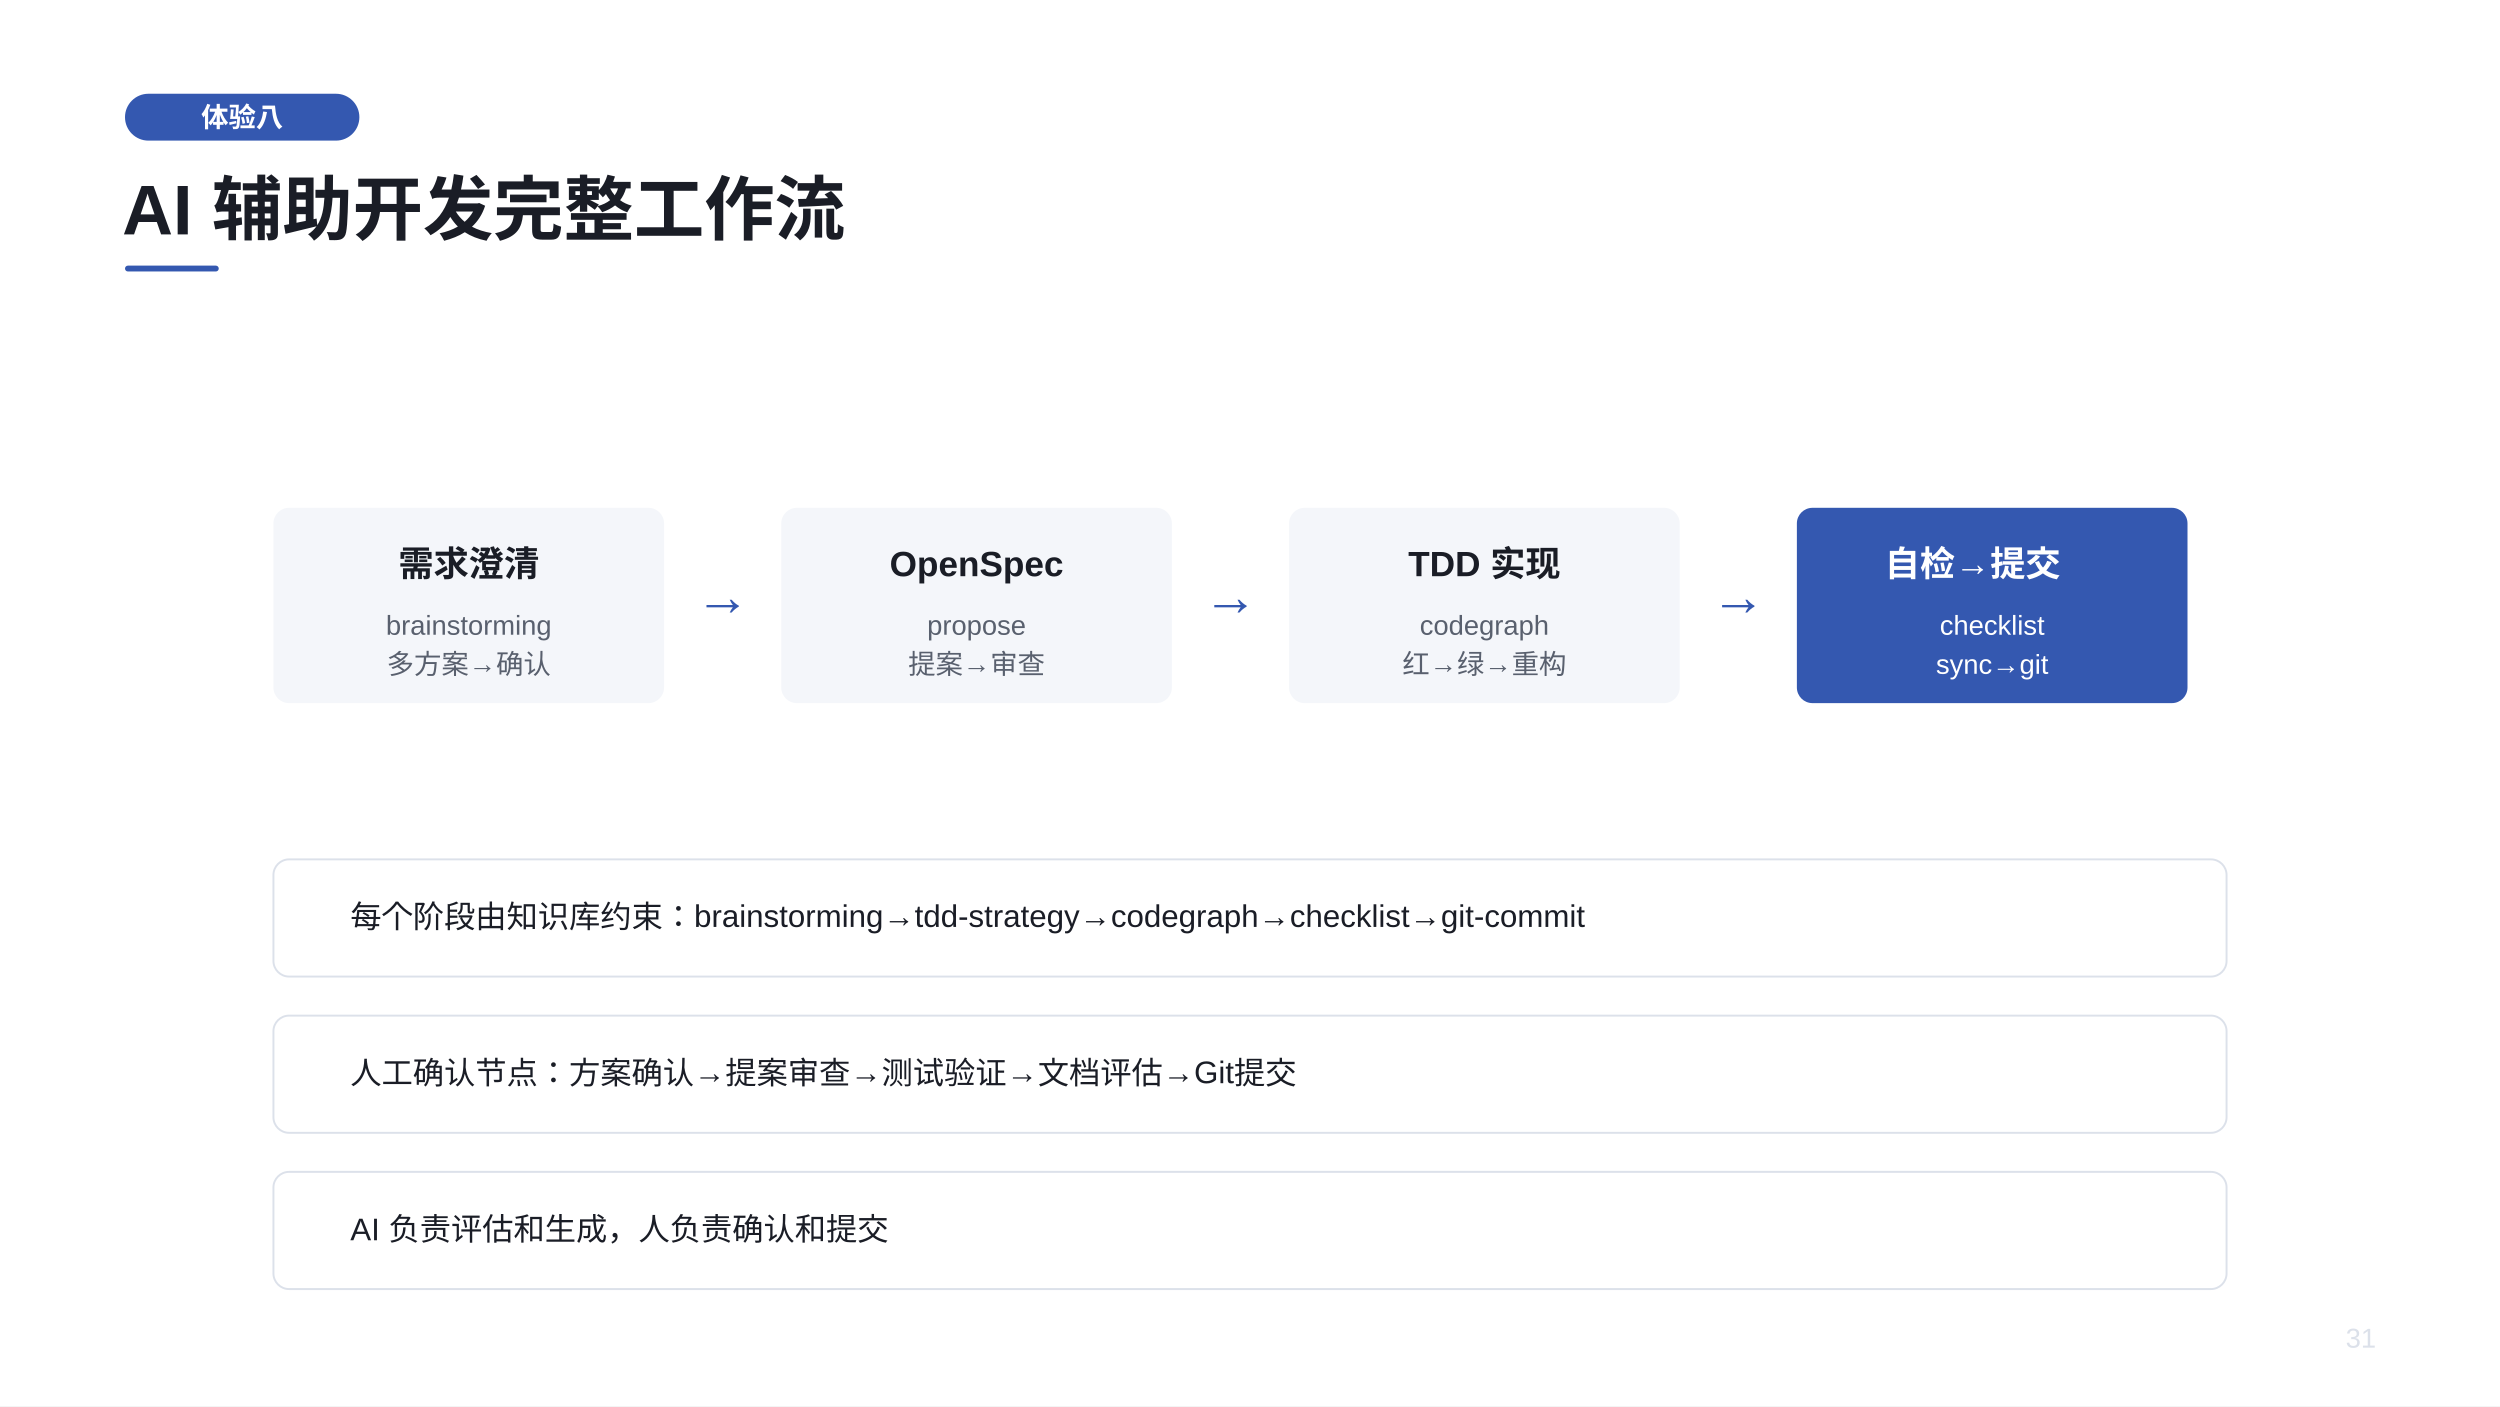
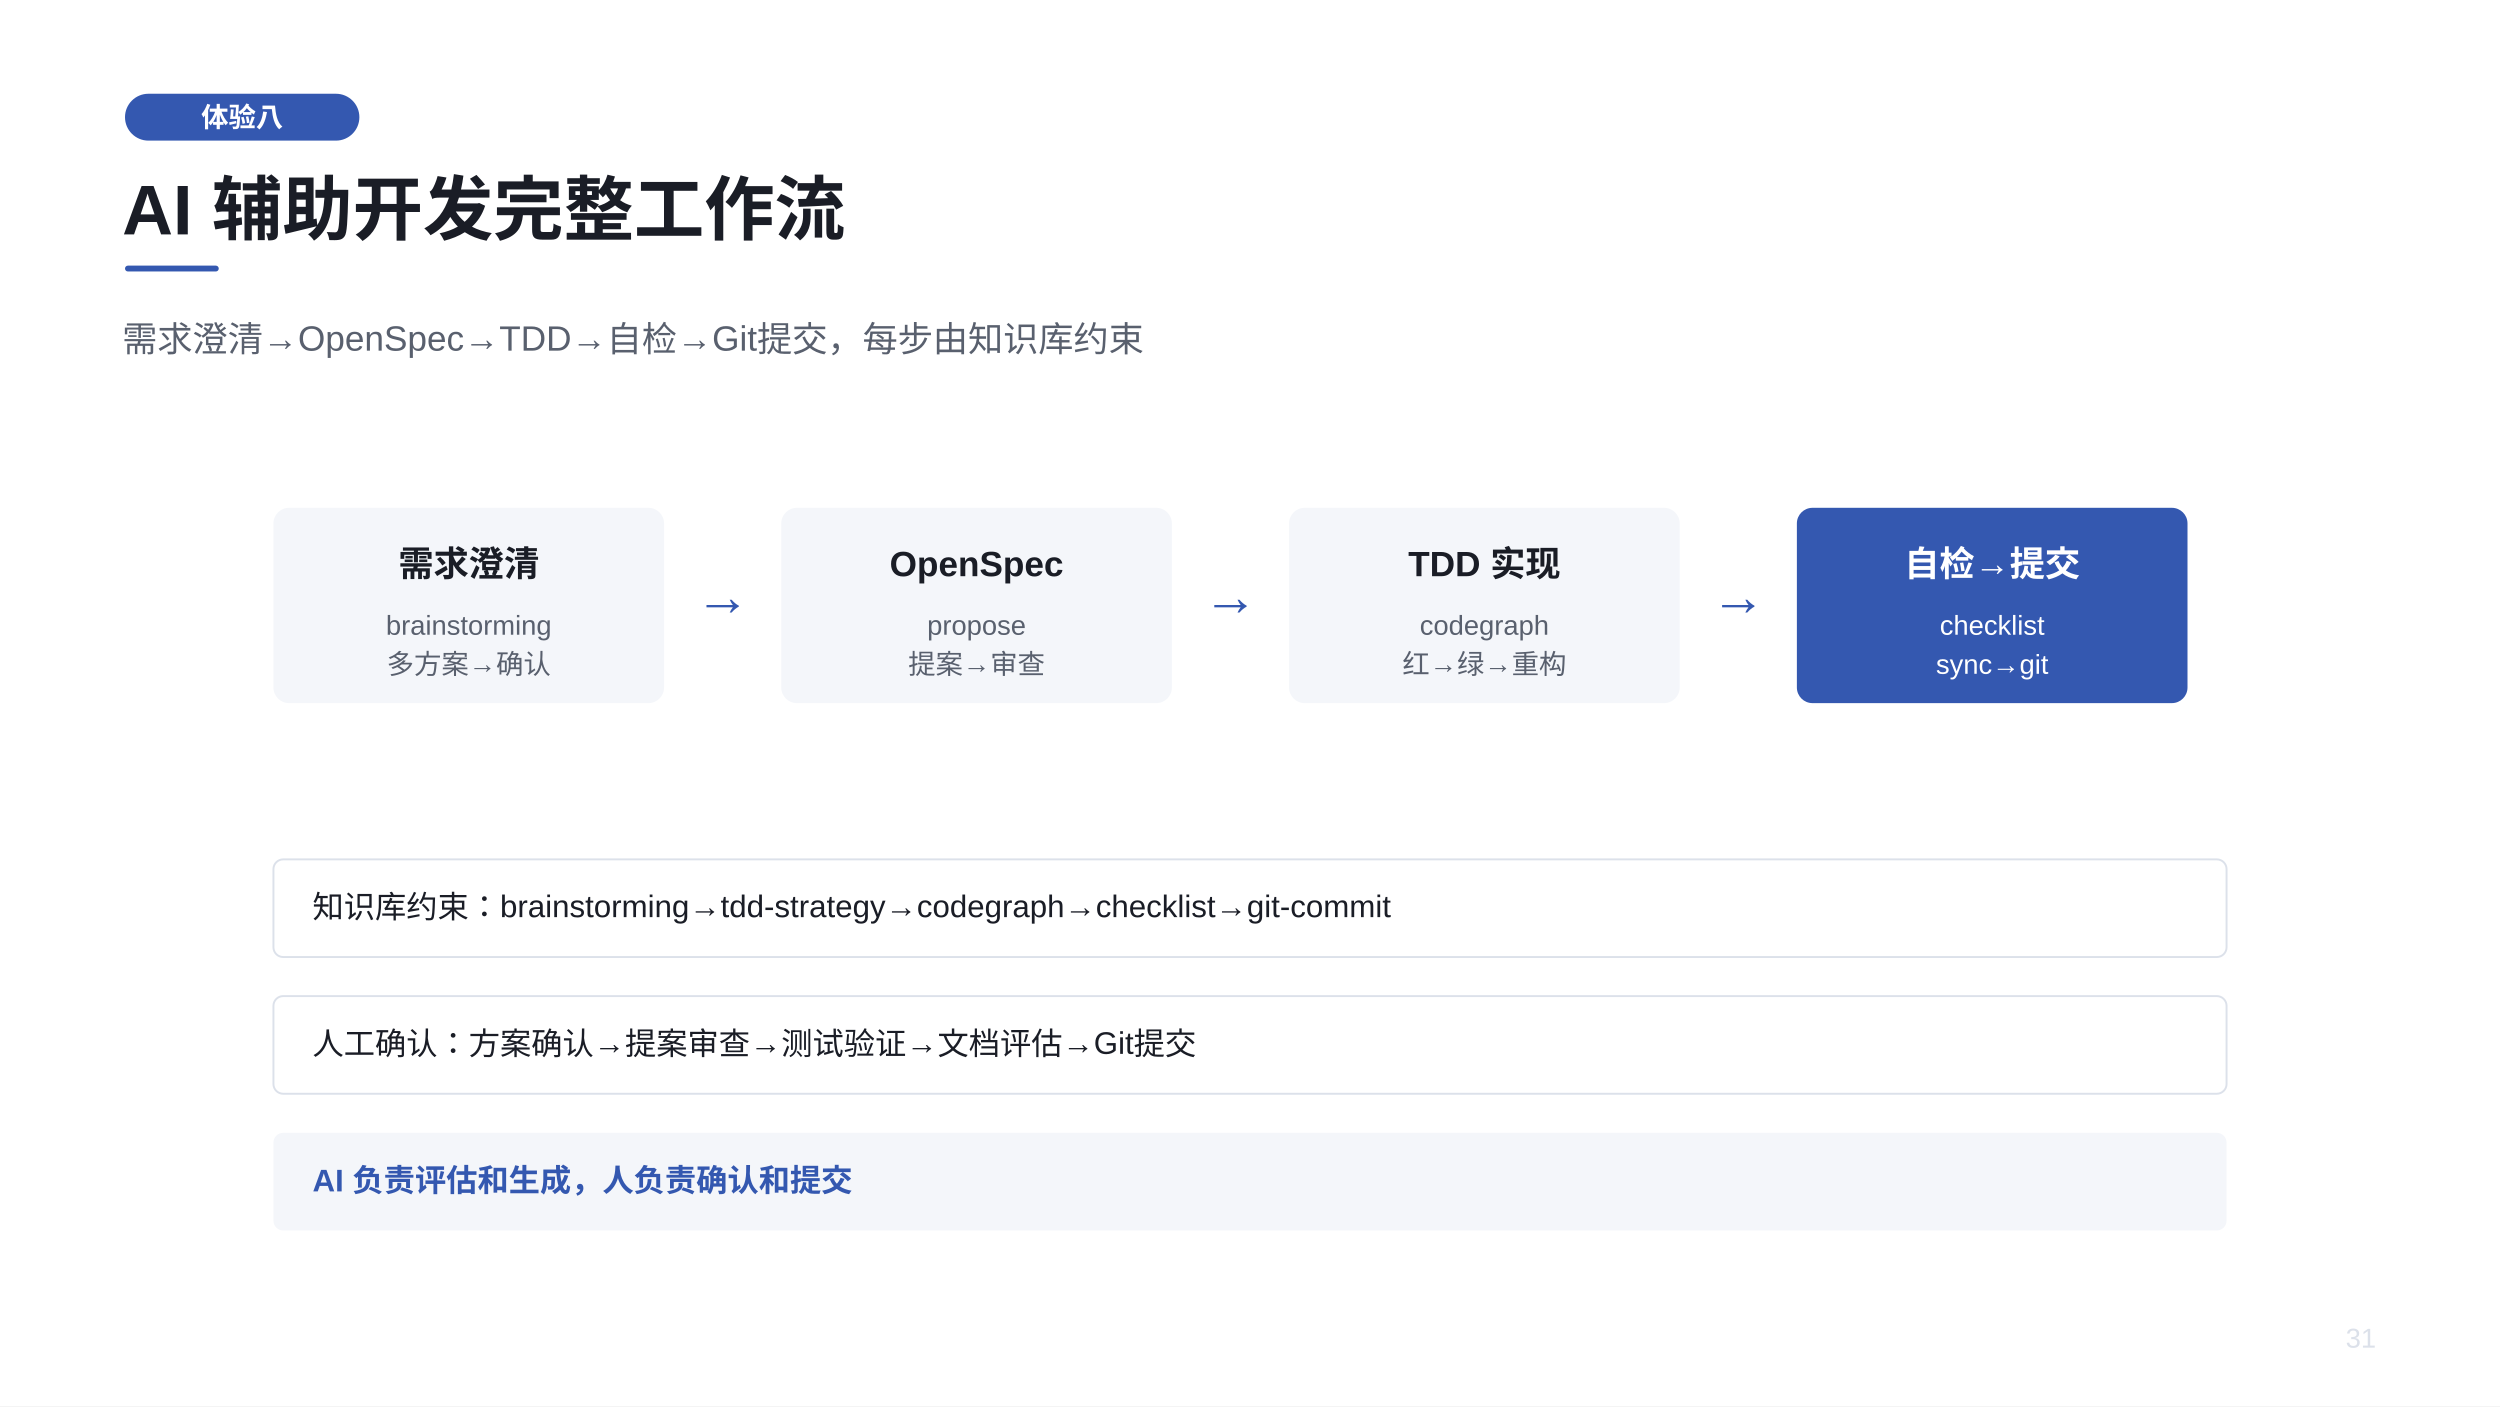
<svg xmlns="http://www.w3.org/2000/svg" version="1.1" width="1280" height="720" viewBox="0 0 1280 720" font-family="Arial, &quot;Microsoft YaHei&quot;, sans-serif">
  <rect x="0" y="0" width="1280" height="720" fill="#FFFFFF" />
-   <g id="shape-2" data-pptx-object="shape" data-pptx-frame="1199.12 678.1 17.44 21.56" data-pptx-prst="rect" data-pptx-semantic-object="shape">
+   <g id="shape-pn" data-pptx-object="shape" data-pptx-frame="1199.12 678.1 17.44 21.56" data-pptx-prst="rect" data-pptx-semantic-object="shape">
    <path d="M 1199.12 678.1 L 1216.56 678.1 L 1216.56 699.66 L 1199.12 699.66 Z" fill="none" stroke="none" data-pptx-part="geometry" />
    <text x="1216.56" y="690" text-anchor="end" xml:space="preserve" font-size="14" fill="#DCE1EA">31</text>
  </g>
-   <g id="shape-3" data-pptx-object="shape" data-pptx-frame="64 48 120 24" data-pptx-prst="roundRect" data-pptx-av-adj="val 50000" data-pptx-semantic-object="shape">
+   <g id="shape-badge" data-pptx-object="shape" data-pptx-frame="64 48 120 24" data-pptx-prst="roundRect" data-pptx-av-adj="val 50000" data-pptx-semantic-object="shape">
    <path d="M 64 60 A 12 12 0 0 1 76 48 L 172 48 A 12 12 0 0 1 184 60 L 184 60 A 12 12 0 0 1 172 72 L 76 72 A 12 12 0 0 1 64 60 Z" fill="#3458B0" stroke="none" data-pptx-part="geometry" />
  </g>
-   <g id="shape-4" data-pptx-object="shape" data-pptx-frame="95 53.1 58 16.93" data-pptx-prst="rect" data-pptx-semantic-object="shape">
-     <path d="M 102.9 53.1 L 145.1 53.1 L 145.1 70.03 L 102.9 70.03 Z" fill="none" stroke="none" data-pptx-part="geometry" />
+   <g id="shape-badge-t" data-pptx-object="shape" data-pptx-frame="95 53.1 58 16.93" data-pptx-prst="rect" data-pptx-semantic-object="shape">
+     <path d="M 95 53.1 L 153 53.1 L 153 70.03 L 95 70.03 Z" fill="none" stroke="none" data-pptx-part="geometry" />
    <text x="124" y="65" text-anchor="middle" xml:space="preserve" font-size="14" fill="#FFFFFF" font-weight="bold">体验八</text>
  </g>
-   <g id="shape-5" data-pptx-object="shape" data-pptx-frame="62.56 89.4 500 55.44" data-pptx-prst="rect" data-pptx-semantic-object="shape">
-     <path d="M 62.56 89.4 L 412.56 89.4 L 412.56 144.84 L 62.56 144.84 Z" fill="none" stroke="none" data-pptx-part="geometry" />
+   <g id="shape-title" data-pptx-object="shape" data-pptx-frame="62.56 89.4 600 55.44" data-pptx-prst="rect" data-pptx-semantic-object="shape">
+     <path d="M 62.56 89.4 L 662.56 89.4 L 662.56 144.84 L 62.56 144.84 Z" fill="none" stroke="none" data-pptx-part="geometry" />
    <text x="62.56" y="120" text-anchor="start" xml:space="preserve" font-size="36" fill="#1A1D26" font-weight="bold">AI 辅助开发完整工作流</text>
  </g>
-   <g id="shape-6" data-pptx-object="shape" data-pptx-frame="64 136 48 3" data-pptx-prst="roundRect" data-pptx-av-adj="val 50000" data-pptx-semantic-object="shape">
+   <g id="shape-ul" data-pptx-object="shape" data-pptx-frame="64 136 48 3" data-pptx-prst="roundRect" data-pptx-av-adj="val 50000" data-pptx-semantic-object="shape">
    <path d="M 64 137.5 A 1.5 1.5 0 0 1 65.5 136 L 110.5 136 A 1.5 1.5 0 0 1 112 137.5 L 112 137.5 A 1.5 1.5 0 0 1 110.5 139 L 65.5 139 A 1.5 1.5 0 0 1 64 137.5 Z" fill="#3458B0" stroke="none" data-pptx-part="geometry" />
  </g>
-   <g id="shape-26" data-pptx-object="group" data-pptx-frame="140 260 980 100">
-     <g id="shape-7" data-pptx-object="shape" data-pptx-frame="140 260 200 100" data-pptx-prst="roundRect" data-pptx-av-adj="val 8000" data-pptx-semantic-object="shape">
-       <path d="M 140 268 A 8 8 0 0 1 148 260 L 332 260 A 8 8 0 0 1 340 268 L 340 352 A 8 8 0 0 1 332 360 L 148 360 A 8 8 0 0 1 140 352 Z" fill="#F4F6FA" stroke="none" data-pptx-part="geometry" />
-     </g>
-     <g id="shape-8" data-pptx-object="shape" data-pptx-frame="187.4 278 105.2 30.8" data-pptx-prst="rect" data-pptx-semantic-object="shape">
-       <path d="M 187.4 278 L 292.6 278 L 292.6 308.8 L 187.4 308.8 Z" fill="none" stroke="none" data-pptx-part="geometry" />
-       <text x="240" y="295" text-anchor="middle" xml:space="preserve" font-size="18" fill="#1A1D26" font-weight="bold">需求澄清</text>
-     </g>
-     <g id="shape-9" data-pptx-object="shape" data-pptx-frame="189.76 313.1 100.48 21.56" data-pptx-prst="rect" data-pptx-semantic-object="shape">
-       <path d="M 189.76 313.1 L 290.24 313.1 L 290.24 334.66 L 189.76 334.66 Z" fill="none" stroke="none" data-pptx-part="geometry" />
-       <text x="240" y="325" text-anchor="middle" xml:space="preserve" font-size="14" fill="#59606E">brainstorming</text>
-     </g>
-     <g id="shape-10" data-pptx-object="shape" data-pptx-frame="173.44 333.1 133.13 21.56" data-pptx-prst="rect" data-pptx-semantic-object="shape">
-       <path d="M 173.44 333.1 L 306.56 333.1 L 306.56 354.66 L 173.44 354.66 Z" fill="none" stroke="none" data-pptx-part="geometry" />
-       <text x="240" y="345" text-anchor="middle" xml:space="preserve" font-size="14" fill="#59606E">多方案→确认</text>
-     </g>
-     <g id="shape-11" data-pptx-object="shape" data-pptx-frame="360.72 291.2 18.56 43.12" data-pptx-prst="rect" data-pptx-semantic-object="shape">
-       <path d="M 360.72 291.2 L 379.28 291.2 L 379.28 334.32 L 360.72 334.32 Z" fill="none" stroke="none" data-pptx-part="geometry" />
-       <text x="370" y="315" text-anchor="middle" xml:space="preserve" font-size="28" fill="#3458B0">→</text>
-     </g>
-     <g id="shape-12" data-pptx-object="shape" data-pptx-frame="400 260 200 100" data-pptx-prst="roundRect" data-pptx-av-adj="val 8000" data-pptx-semantic-object="shape">
-       <path d="M 400 268 A 8 8 0 0 1 408 260 L 592 260 A 8 8 0 0 1 600 268 L 600 352 A 8 8 0 0 1 592 360 L 408 360 A 8 8 0 0 1 400 352 Z" fill="#F4F6FA" stroke="none" data-pptx-part="geometry" />
-     </g>
-     <g id="shape-13" data-pptx-object="shape" data-pptx-frame="448 278 104 30.8" data-pptx-prst="rect" data-pptx-semantic-object="shape">
-       <path d="M 448 278 L 552 278 L 552 308.8 L 448 308.8 Z" fill="none" stroke="none" data-pptx-part="geometry" />
-       <text x="500" y="295" text-anchor="middle" xml:space="preserve" font-size="18" fill="#1A1D26" font-weight="bold">OpenSpec</text>
-     </g>
-     <g id="shape-14" data-pptx-object="shape" data-pptx-frame="469.76 313.1 60.48 21.56" data-pptx-prst="rect" data-pptx-semantic-object="shape">
-       <path d="M 469.76 313.1 L 530.24 313.1 L 530.24 334.66 L 469.76 334.66 Z" fill="none" stroke="none" data-pptx-part="geometry" />
-       <text x="500" y="325" text-anchor="middle" xml:space="preserve" font-size="14" fill="#59606E">propose</text>
-     </g>
-     <g id="shape-15" data-pptx-object="shape" data-pptx-frame="453.44 333.1 93.13 21.56" data-pptx-prst="rect" data-pptx-semantic-object="shape">
-       <path d="M 453.44 333.1 L 546.56 333.1 L 546.56 354.66 L 453.44 354.66 Z" fill="none" stroke="none" data-pptx-part="geometry" />
-       <text x="500" y="345" text-anchor="middle" xml:space="preserve" font-size="14" fill="#59606E">提案→审查</text>
-     </g>
-     <g id="shape-16" data-pptx-object="shape" data-pptx-frame="620.72 291.2 18.56 43.12" data-pptx-prst="rect" data-pptx-semantic-object="shape">
-       <path d="M 620.72 291.2 L 639.28 291.2 L 639.28 334.32 L 620.72 334.32 Z" fill="none" stroke="none" data-pptx-part="geometry" />
-       <text x="630" y="315" text-anchor="middle" xml:space="preserve" font-size="28" fill="#3458B0">→</text>
-     </g>
-     <g id="shape-17" data-pptx-object="shape" data-pptx-frame="660 260 200 100" data-pptx-prst="roundRect" data-pptx-av-adj="val 8000" data-pptx-semantic-object="shape">
-       <path d="M 660 268 A 8 8 0 0 1 668 260 L 852 260 A 8 8 0 0 1 860 268 L 860 352 A 8 8 0 0 1 852 360 L 668 360 A 8 8 0 0 1 660 352 Z" fill="#F4F6FA" stroke="none" data-pptx-part="geometry" />
-     </g>
-     <g id="shape-18" data-pptx-object="shape" data-pptx-frame="708 278 104 30.8" data-pptx-prst="rect" data-pptx-semantic-object="shape">
-       <path d="M 708 278 L 812 278 L 812 308.8 L 708 308.8 Z" fill="none" stroke="none" data-pptx-part="geometry" />
-       <text x="760" y="295" text-anchor="middle" xml:space="preserve" font-size="18" fill="#1A1D26" font-weight="bold">TDD 实现</text>
-     </g>
-     <g id="shape-19" data-pptx-object="shape" data-pptx-frame="720 313.1 80 21.56" data-pptx-prst="rect" data-pptx-semantic-object="shape">
-       <path d="M 729.76 313.1 L 790.24 313.1 L 790.24 334.66 L 729.76 334.66 Z" fill="none" stroke="none" data-pptx-part="geometry" />
-       <text x="760" y="325" text-anchor="middle" xml:space="preserve" font-size="14" fill="#59606E">codegraph</text>
-     </g>
-     <g id="shape-20" data-pptx-object="shape" data-pptx-frame="713.44 333.1 93.13 21.56" data-pptx-prst="rect" data-pptx-semantic-object="shape">
-       <path d="M 713.44 333.1 L 806.56 333.1 L 806.56 354.66 L 713.44 354.66 Z" fill="none" stroke="none" data-pptx-part="geometry" />
-       <text x="760" y="345" text-anchor="middle" xml:space="preserve" font-size="14" fill="#59606E">红→绿→重构</text>
-     </g>
-     <g id="shape-21" data-pptx-object="shape" data-pptx-frame="880.72 291.2 18.56 43.12" data-pptx-prst="rect" data-pptx-semantic-object="shape">
-       <path d="M 880.72 291.2 L 899.28 291.2 L 899.28 334.32 L 880.72 334.32 Z" fill="none" stroke="none" data-pptx-part="geometry" />
-       <text x="890" y="315" text-anchor="middle" xml:space="preserve" font-size="28" fill="#3458B0">→</text>
-     </g>
-     <g id="shape-22" data-pptx-object="shape" data-pptx-frame="920 260 200 100" data-pptx-prst="roundRect" data-pptx-av-adj="val 8000" data-pptx-semantic-object="shape">
-       <path d="M 920 268 A 8 8 0 0 1 928 260 L 1112 260 A 8 8 0 0 1 1120 268 L 1120 352 A 8 8 0 0 1 1112 360 L 928 360 A 8 8 0 0 1 920 352 Z" fill="#3458B0" stroke="none" data-pptx-part="geometry" />
-     </g>
-     <g id="shape-23" data-pptx-object="shape" data-pptx-frame="958 278 104 30.8" data-pptx-prst="rect" data-pptx-semantic-object="shape">
-       <path d="M 958 278 L 1062 278 L 1062 308.8 L 958 308.8 Z" fill="none" stroke="none" data-pptx-part="geometry" />
-       <text x="1010" y="295" text-anchor="middle" xml:space="preserve" font-size="18" fill="#FFFFFF" font-weight="bold">自检→提交</text>
-     </g>
-     <g id="shape-24" data-pptx-object="shape" data-pptx-frame="980 313.1 80 21.56" data-pptx-prst="rect" data-pptx-semantic-object="shape">
-       <path d="M 989.76 313.1 L 1050.24 313.1 L 1050.24 334.66 L 989.76 334.66 Z" fill="none" stroke="none" data-pptx-part="geometry" />
-       <text x="1020" y="325" text-anchor="middle" xml:space="preserve" font-size="14" fill="#FFFFFF">checklist</text>
-     </g>
-     <g id="shape-25" data-pptx-object="shape" data-pptx-frame="973.44 333.1 93.13 21.56" data-pptx-prst="rect" data-pptx-semantic-object="shape">
-       <path d="M 973.44 333.1 L 1066.56 333.1 L 1066.56 354.66 L 973.44 354.66 Z" fill="none" stroke="none" data-pptx-part="geometry" />
-       <text x="1020" y="345" text-anchor="middle" xml:space="preserve" font-size="14" fill="#FFFFFF">sync→git</text>
-     </g>
+   <g id="shape-sub" data-pptx-object="shape" data-pptx-frame="62.56 160 700 30" data-pptx-prst="rect" data-pptx-semantic-object="shape">
+     <path d="M 62.56 160 L 762.56 160 L 762.56 190 L 62.56 190 Z" fill="none" stroke="none" data-pptx-part="geometry" />
+     <text x="62.56" y="180" text-anchor="start" xml:space="preserve" font-size="18" fill="#59606E">需求澄清→OpenSpec→TDD→自检→Git提交，每步由知识库约束</text>
  </g>
-   <g id="shape-33" data-pptx-object="group" data-pptx-frame="140 440 1000 220">
-     <g id="shape-27" data-pptx-object="shape" data-pptx-frame="140 440 1000 60" data-pptx-prst="roundRect" data-pptx-av-adj="val 13333" data-pptx-semantic-object="shape">
-       <path d="M 140 448 A 8 8 0 0 1 148 440 L 1132 440 A 8 8 0 0 1 1140 448 L 1140 492 A 8 8 0 0 1 1132 500 L 148 500 A 8 8 0 0 1 140 492 Z" fill="#FFFFFF" stroke-width="1" stroke="#DCE1EA" data-pptx-part="geometry" />
-     </g>
-     <g id="shape-28" data-pptx-object="shape" data-pptx-frame="179.36 461.4 900 24.64" data-pptx-prst="rect" data-pptx-semantic-object="shape">
-       <path d="M 179.36 461.4 L 679.36 461.4 L 679.36 486.04 L 179.36 486.04 Z" fill="none" stroke="none" data-pptx-part="geometry" />
-       <text x="179.36" y="475" text-anchor="start" xml:space="preserve" font-size="16" fill="#1A1D26">每个阶段由知识库约束：brainstorming→tdd-strategy→codegraph→checklist→git-commit</text>
-     </g>
-     <g id="shape-29" data-pptx-object="shape" data-pptx-frame="140 520 1000 60" data-pptx-prst="roundRect" data-pptx-av-adj="val 13333" data-pptx-semantic-object="shape">
-       <path d="M 140 528 A 8 8 0 0 1 148 520 L 1132 520 A 8 8 0 0 1 1140 528 L 1140 572 A 8 8 0 0 1 1132 580 L 148 580 A 8 8 0 0 1 140 572 Z" fill="#FFFFFF" stroke-width="1" stroke="#DCE1EA" data-pptx-part="geometry" />
-     </g>
-     <g id="shape-30" data-pptx-object="shape" data-pptx-frame="179.36 541.4 500 24.64" data-pptx-prst="rect" data-pptx-semantic-object="shape">
-       <path d="M 179.36 541.4 L 679.36 541.4 L 679.36 566.04 L 179.36 566.04 Z" fill="none" stroke="none" data-pptx-part="geometry" />
-       <text x="179.36" y="555" text-anchor="start" xml:space="preserve" font-size="16" fill="#1A1D26">人工确认节点：方案确认→提案审查→测试验证→文档评估→Git提交</text>
-     </g>
-     <g id="shape-31" data-pptx-object="shape" data-pptx-frame="140 600 1000 60" data-pptx-prst="roundRect" data-pptx-av-adj="val 13333" data-pptx-semantic-object="shape">
-       <path d="M 140 608 A 8 8 0 0 1 148 600 L 1132 600 A 8 8 0 0 1 1140 608 L 1140 652 A 8 8 0 0 1 1132 660 L 148 660 A 8 8 0 0 1 140 652 Z" fill="#FFFFFF" stroke-width="1" stroke="#DCE1EA" data-pptx-part="geometry" />
-     </g>
-     <g id="shape-32" data-pptx-object="shape" data-pptx-frame="179.36 621.4 500 24.64" data-pptx-prst="rect" data-pptx-semantic-object="shape">
-       <path d="M 179.36 621.4 L 679.36 621.4 L 679.36 646.04 L 179.36 646.04 Z" fill="none" stroke="none" data-pptx-part="geometry" />
-       <text x="179.36" y="635" text-anchor="start" xml:space="preserve" font-size="16" fill="#1A1D26">AI 负责评估和生成，人负责确认和提交</text>
-     </g>
+   <g id="card1" data-pptx-object="shape" data-pptx-frame="140 260 200 100" data-pptx-prst="roundRect" data-pptx-av-adj="val 8000" data-pptx-semantic-object="shape">
+     <path d="M 140 268 A 8 8 0 0 1 148 260 L 332 260 A 8 8 0 0 1 340 268 L 340 352 A 8 8 0 0 1 332 360 L 148 360 A 8 8 0 0 1 140 352 Z" fill="#F4F6FA" stroke="none" data-pptx-part="geometry" />
+   </g>
+   <g id="card1-t" data-pptx-object="shape" data-pptx-frame="160 278 160 24" data-pptx-prst="rect" data-pptx-semantic-object="shape">
+     <path d="M 160 278 L 320 278 L 320 302 L 160 302 Z" fill="none" stroke="none" data-pptx-part="geometry" />
+     <text x="240" y="295" text-anchor="middle" xml:space="preserve" font-size="18" fill="#1A1D26" font-weight="bold">需求澄清</text>
+   </g>
+   <g id="card1-s1" data-pptx-object="shape" data-pptx-frame="160 310 160 20" data-pptx-prst="rect" data-pptx-semantic-object="shape">
+     <path d="M 160 310 L 320 310 L 320 330 L 160 330 Z" fill="none" stroke="none" data-pptx-part="geometry" />
+     <text x="240" y="325" text-anchor="middle" xml:space="preserve" font-size="14" fill="#59606E">brainstorming</text>
+   </g>
+   <g id="card1-s2" data-pptx-object="shape" data-pptx-frame="160 330 160 20" data-pptx-prst="rect" data-pptx-semantic-object="shape">
+     <path d="M 160 330 L 320 330 L 320 350 L 160 350 Z" fill="none" stroke="none" data-pptx-part="geometry" />
+     <text x="240" y="345" text-anchor="middle" xml:space="preserve" font-size="14" fill="#59606E">多方案→确认</text>
+   </g>
+   <g id="arrow1" data-pptx-object="shape" data-pptx-frame="360 291 19 43" data-pptx-prst="rect" data-pptx-semantic-object="shape">
+     <path d="M 360 291 L 379 291 L 379 334 L 360 334 Z" fill="none" stroke="none" data-pptx-part="geometry" />
+     <text x="370" y="315" text-anchor="middle" xml:space="preserve" font-size="28" fill="#3458B0">→</text>
+   </g>
+   <g id="card2" data-pptx-object="shape" data-pptx-frame="400 260 200 100" data-pptx-prst="roundRect" data-pptx-av-adj="val 8000" data-pptx-semantic-object="shape">
+     <path d="M 400 268 A 8 8 0 0 1 408 260 L 592 260 A 8 8 0 0 1 600 268 L 600 352 A 8 8 0 0 1 592 360 L 408 360 A 8 8 0 0 1 400 352 Z" fill="#F4F6FA" stroke="none" data-pptx-part="geometry" />
+   </g>
+   <g id="card2-t" data-pptx-object="shape" data-pptx-frame="420 278 160 24" data-pptx-prst="rect" data-pptx-semantic-object="shape">
+     <path d="M 420 278 L 580 278 L 580 302 L 420 302 Z" fill="none" stroke="none" data-pptx-part="geometry" />
+     <text x="500" y="295" text-anchor="middle" xml:space="preserve" font-size="18" fill="#1A1D26" font-weight="bold">OpenSpec</text>
+   </g>
+   <g id="card2-s1" data-pptx-object="shape" data-pptx-frame="420 310 160 20" data-pptx-prst="rect" data-pptx-semantic-object="shape">
+     <path d="M 420 310 L 580 310 L 580 330 L 420 330 Z" fill="none" stroke="none" data-pptx-part="geometry" />
+     <text x="500" y="325" text-anchor="middle" xml:space="preserve" font-size="14" fill="#59606E">propose</text>
+   </g>
+   <g id="card2-s2" data-pptx-object="shape" data-pptx-frame="420 330 160 20" data-pptx-prst="rect" data-pptx-semantic-object="shape">
+     <path d="M 420 330 L 580 330 L 580 350 L 420 350 Z" fill="none" stroke="none" data-pptx-part="geometry" />
+     <text x="500" y="345" text-anchor="middle" xml:space="preserve" font-size="14" fill="#59606E">提案→审查</text>
+   </g>
+   <g id="arrow2" data-pptx-object="shape" data-pptx-frame="620 291 19 43" data-pptx-prst="rect" data-pptx-semantic-object="shape">
+     <path d="M 620 291 L 639 291 L 639 334 L 620 334 Z" fill="none" stroke="none" data-pptx-part="geometry" />
+     <text x="630" y="315" text-anchor="middle" xml:space="preserve" font-size="28" fill="#3458B0">→</text>
+   </g>
+   <g id="card3" data-pptx-object="shape" data-pptx-frame="660 260 200 100" data-pptx-prst="roundRect" data-pptx-av-adj="val 8000" data-pptx-semantic-object="shape">
+     <path d="M 660 268 A 8 8 0 0 1 668 260 L 852 260 A 8 8 0 0 1 860 268 L 860 352 A 8 8 0 0 1 852 360 L 668 360 A 8 8 0 0 1 660 352 Z" fill="#F4F6FA" stroke="none" data-pptx-part="geometry" />
+   </g>
+   <g id="card3-t" data-pptx-object="shape" data-pptx-frame="680 278 160 24" data-pptx-prst="rect" data-pptx-semantic-object="shape">
+     <path d="M 680 278 L 840 278 L 840 302 L 680 302 Z" fill="none" stroke="none" data-pptx-part="geometry" />
+     <text x="760" y="295" text-anchor="middle" xml:space="preserve" font-size="18" fill="#1A1D26" font-weight="bold">TDD 实现</text>
+   </g>
+   <g id="card3-s1" data-pptx-object="shape" data-pptx-frame="680 310 160 20" data-pptx-prst="rect" data-pptx-semantic-object="shape">
+     <path d="M 680 310 L 840 310 L 840 330 L 680 330 Z" fill="none" stroke="none" data-pptx-part="geometry" />
+     <text x="760" y="325" text-anchor="middle" xml:space="preserve" font-size="14" fill="#59606E">codegraph</text>
+   </g>
+   <g id="card3-s2" data-pptx-object="shape" data-pptx-frame="680 330 160 20" data-pptx-prst="rect" data-pptx-semantic-object="shape">
+     <path d="M 680 330 L 840 330 L 840 350 L 680 350 Z" fill="none" stroke="none" data-pptx-part="geometry" />
+     <text x="760" y="345" text-anchor="middle" xml:space="preserve" font-size="14" fill="#59606E">红→绿→重构</text>
+   </g>
+   <g id="arrow3" data-pptx-object="shape" data-pptx-frame="880 291 19 43" data-pptx-prst="rect" data-pptx-semantic-object="shape">
+     <path d="M 880 291 L 899 291 L 899 334 L 880 334 Z" fill="none" stroke="none" data-pptx-part="geometry" />
+     <text x="890" y="315" text-anchor="middle" xml:space="preserve" font-size="28" fill="#3458B0">→</text>
+   </g>
+   <g id="card4" data-pptx-object="shape" data-pptx-frame="920 260 200 100" data-pptx-prst="roundRect" data-pptx-av-adj="val 8000" data-pptx-semantic-object="shape">
+     <path d="M 920 268 A 8 8 0 0 1 928 260 L 1112 260 A 8 8 0 0 1 1120 268 L 1120 352 A 8 8 0 0 1 1112 360 L 928 360 A 8 8 0 0 1 920 352 Z" fill="#3458B0" stroke="none" data-pptx-part="geometry" />
+   </g>
+   <g id="card4-t" data-pptx-object="shape" data-pptx-frame="940 278 160 24" data-pptx-prst="rect" data-pptx-semantic-object="shape">
+     <path d="M 940 278 L 1100 278 L 1100 302 L 940 302 Z" fill="none" stroke="none" data-pptx-part="geometry" />
+     <text x="1020" y="295" text-anchor="middle" xml:space="preserve" font-size="18" fill="#FFFFFF" font-weight="bold">自检→提交</text>
+   </g>
+   <g id="card4-s1" data-pptx-object="shape" data-pptx-frame="940 310 160 20" data-pptx-prst="rect" data-pptx-semantic-object="shape">
+     <path d="M 940 310 L 1100 310 L 1100 330 L 940 330 Z" fill="none" stroke="none" data-pptx-part="geometry" />
+     <text x="1020" y="325" text-anchor="middle" xml:space="preserve" font-size="14" fill="#FFFFFF">checklist</text>
+   </g>
+   <g id="card4-s2" data-pptx-object="shape" data-pptx-frame="940 330 160 20" data-pptx-prst="rect" data-pptx-semantic-object="shape">
+     <path d="M 940 330 L 1100 330 L 1100 350 L 940 350 Z" fill="none" stroke="none" data-pptx-part="geometry" />
+     <text x="1020" y="345" text-anchor="middle" xml:space="preserve" font-size="14" fill="#FFFFFF">sync→git</text>
+   </g>
+   <g id="row1" data-pptx-object="shape" data-pptx-frame="140 440 1000 50" data-pptx-prst="roundRect" data-pptx-av-adj="val 10000" data-pptx-semantic-object="shape">
+     <path d="M 140 445 A 5 5 0 0 1 145 440 L 1135 440 A 5 5 0 0 1 1140 445 L 1140 485 A 5 5 0 0 1 1135 490 L 145 490 A 5 5 0 0 1 140 485 Z" fill="#FFFFFF" stroke-width="1" stroke="#DCE1EA" data-pptx-part="geometry" />
+   </g>
+   <g id="row1-t" data-pptx-object="shape" data-pptx-frame="160 455 960 24" data-pptx-prst="rect" data-pptx-semantic-object="shape">
+     <path d="M 160 455 L 1120 455 L 1120 479 L 160 479 Z" fill="none" stroke="none" data-pptx-part="geometry" />
+     <text x="160" y="470" text-anchor="start" xml:space="preserve" font-size="16" fill="#1A1D26">知识库约束：brainstorming→tdd-strategy→codegraph→checklist→git-commit</text>
+   </g>
+   <g id="row2" data-pptx-object="shape" data-pptx-frame="140 510 1000 50" data-pptx-prst="roundRect" data-pptx-av-adj="val 10000" data-pptx-semantic-object="shape">
+     <path d="M 140 515 A 5 5 0 0 1 145 510 L 1135 510 A 5 5 0 0 1 1140 515 L 1140 555 A 5 5 0 0 1 1135 560 L 145 560 A 5 5 0 0 1 140 555 Z" fill="#FFFFFF" stroke-width="1" stroke="#DCE1EA" data-pptx-part="geometry" />
+   </g>
+   <g id="row2-t" data-pptx-object="shape" data-pptx-frame="160 525 960 24" data-pptx-prst="rect" data-pptx-semantic-object="shape">
+     <path d="M 160 525 L 1120 525 L 1120 549 L 160 549 Z" fill="none" stroke="none" data-pptx-part="geometry" />
+     <text x="160" y="540" text-anchor="start" xml:space="preserve" font-size="16" fill="#1A1D26">人工确认：方案确认→提案审查→测试验证→文档评估→Git提交</text>
+   </g>
+   <g id="row3" data-pptx-object="shape" data-pptx-frame="140 580 1000 50" data-pptx-prst="roundRect" data-pptx-av-adj="val 10000" data-pptx-semantic-object="shape">
+     <path d="M 140 585 A 5 5 0 0 1 145 580 L 1135 580 A 5 5 0 0 1 1140 585 L 1140 625 A 5 5 0 0 1 1135 630 L 145 630 A 5 5 0 0 1 140 625 Z" fill="#F4F6FA" stroke="none" data-pptx-part="geometry" />
+   </g>
+   <g id="row3-t" data-pptx-object="shape" data-pptx-frame="160 595 960 24" data-pptx-prst="rect" data-pptx-semantic-object="shape">
+     <path d="M 160 595 L 1120 595 L 1120 619 L 160 619 Z" fill="none" stroke="none" data-pptx-part="geometry" />
+     <text x="160" y="610" text-anchor="start" xml:space="preserve" font-size="16" fill="#3458B0" font-weight="bold">AI 负责评估和生成，人负责确认和提交</text>
  </g>
</svg>
